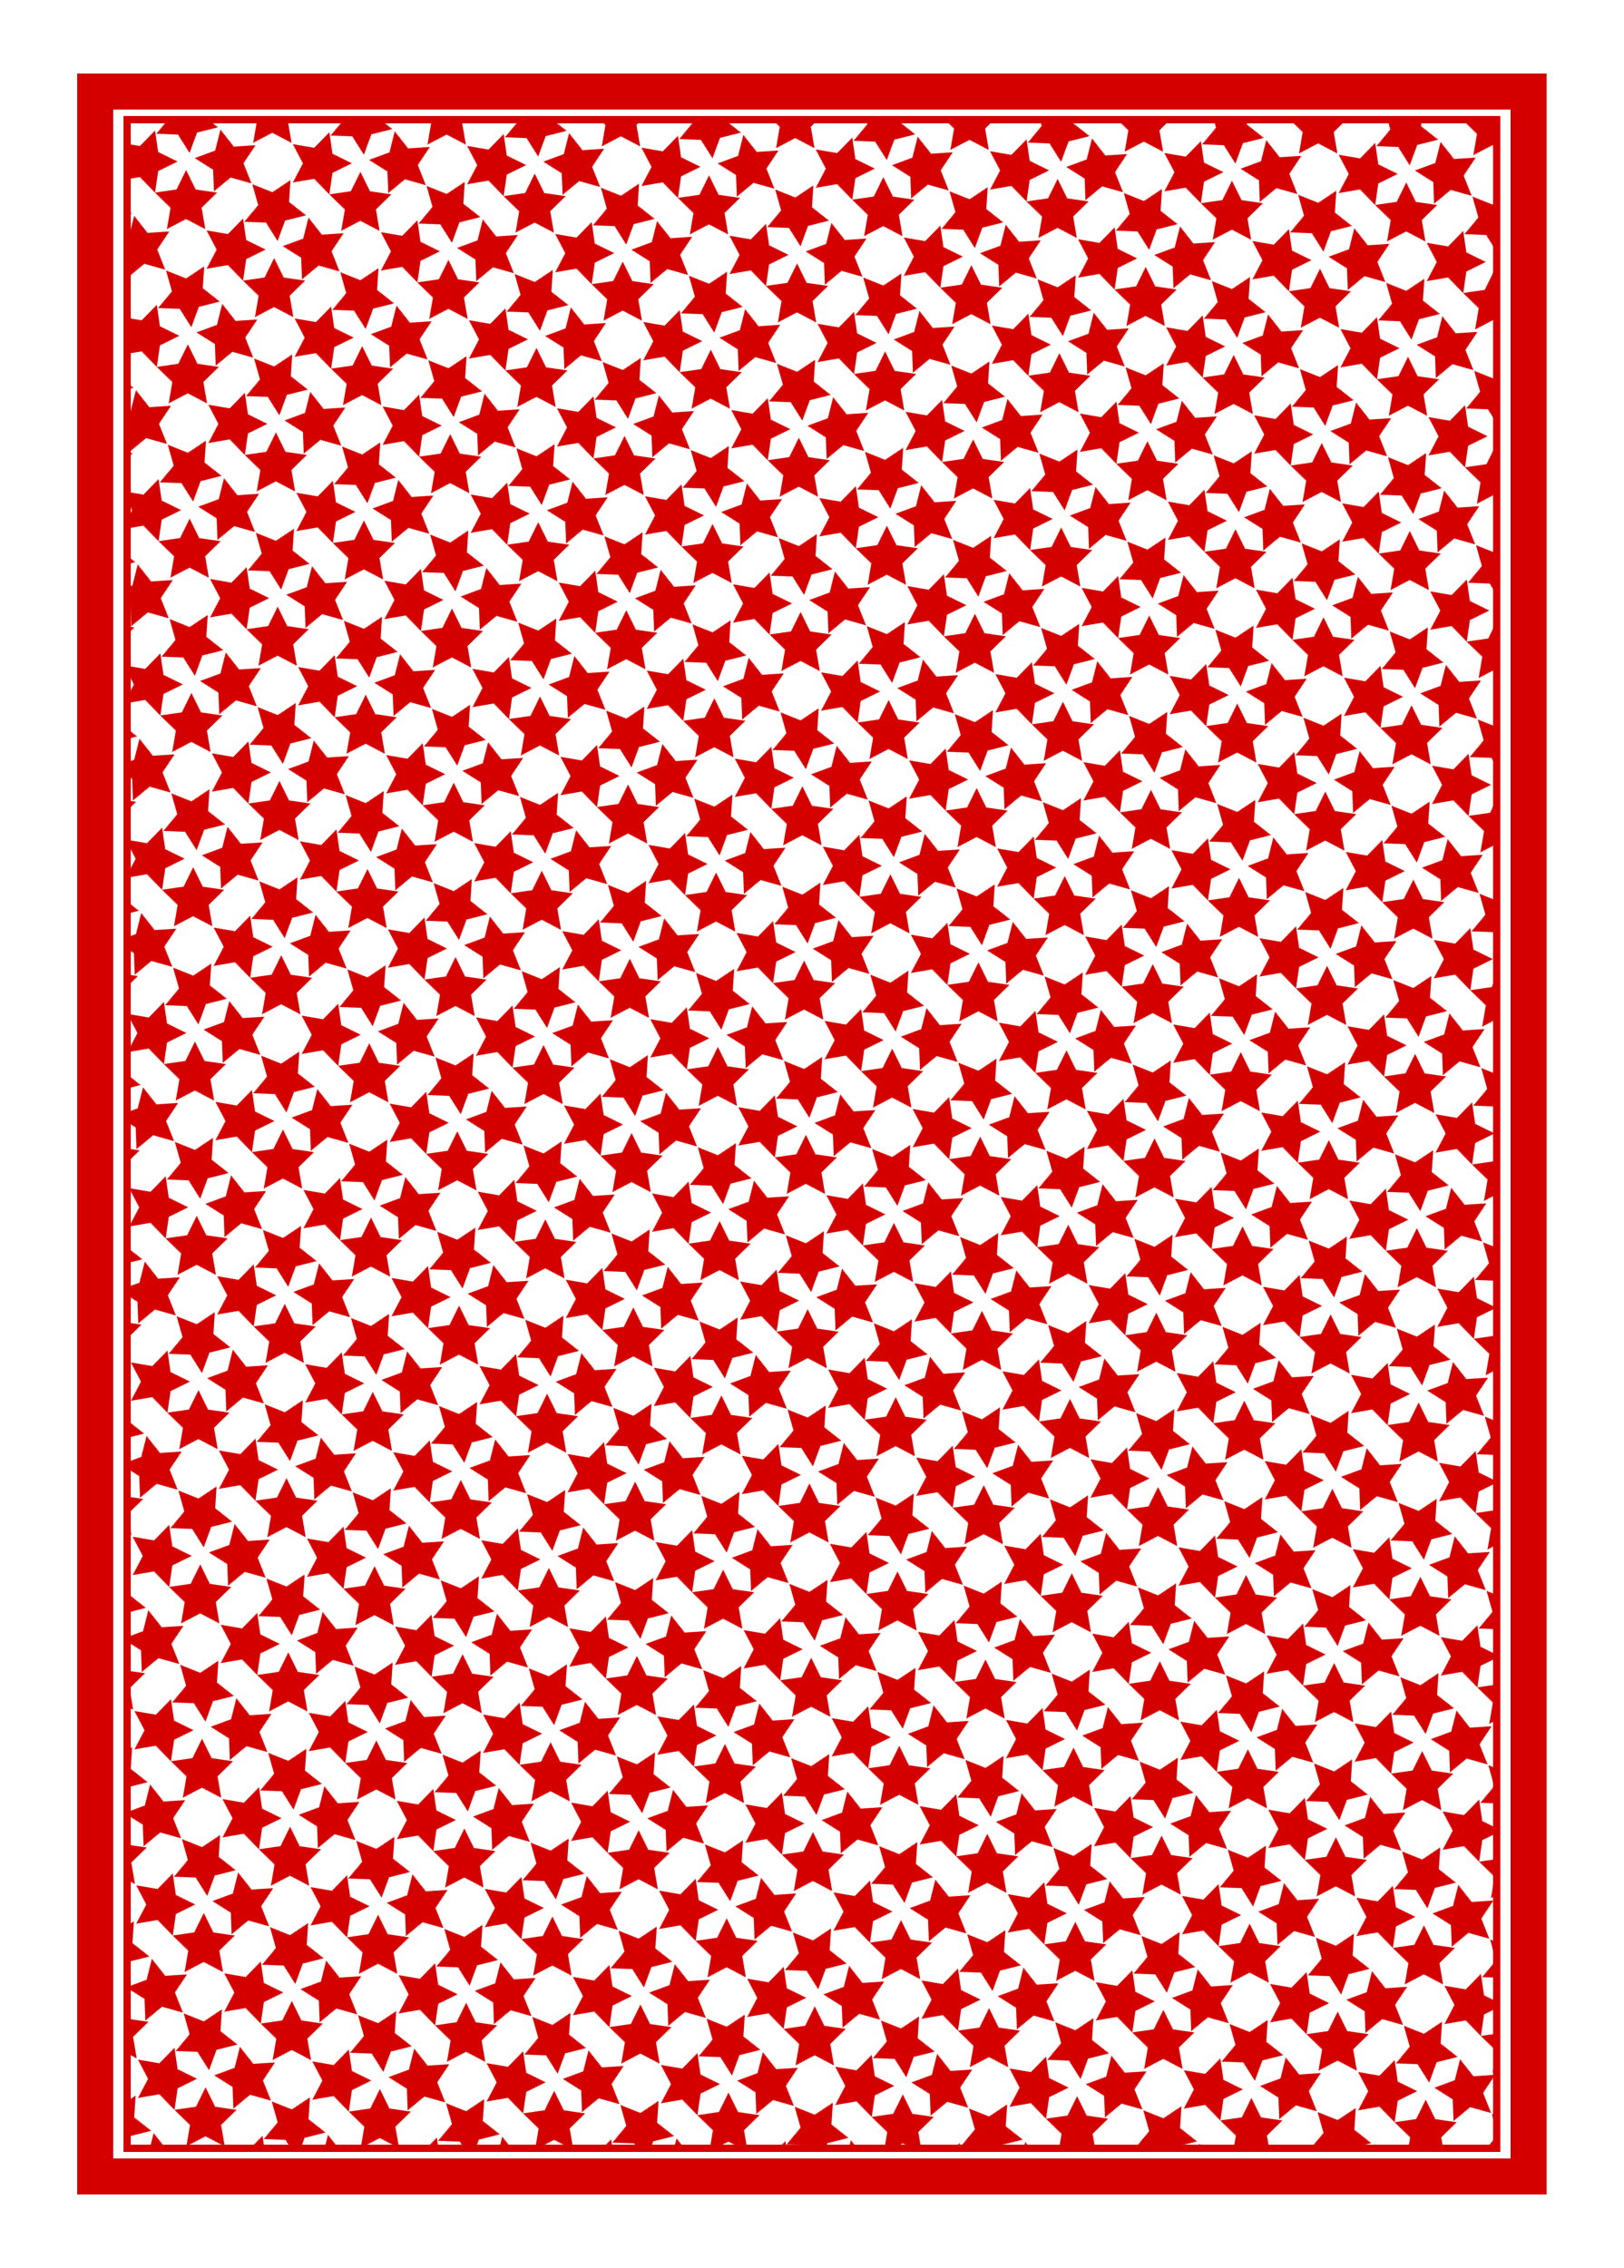
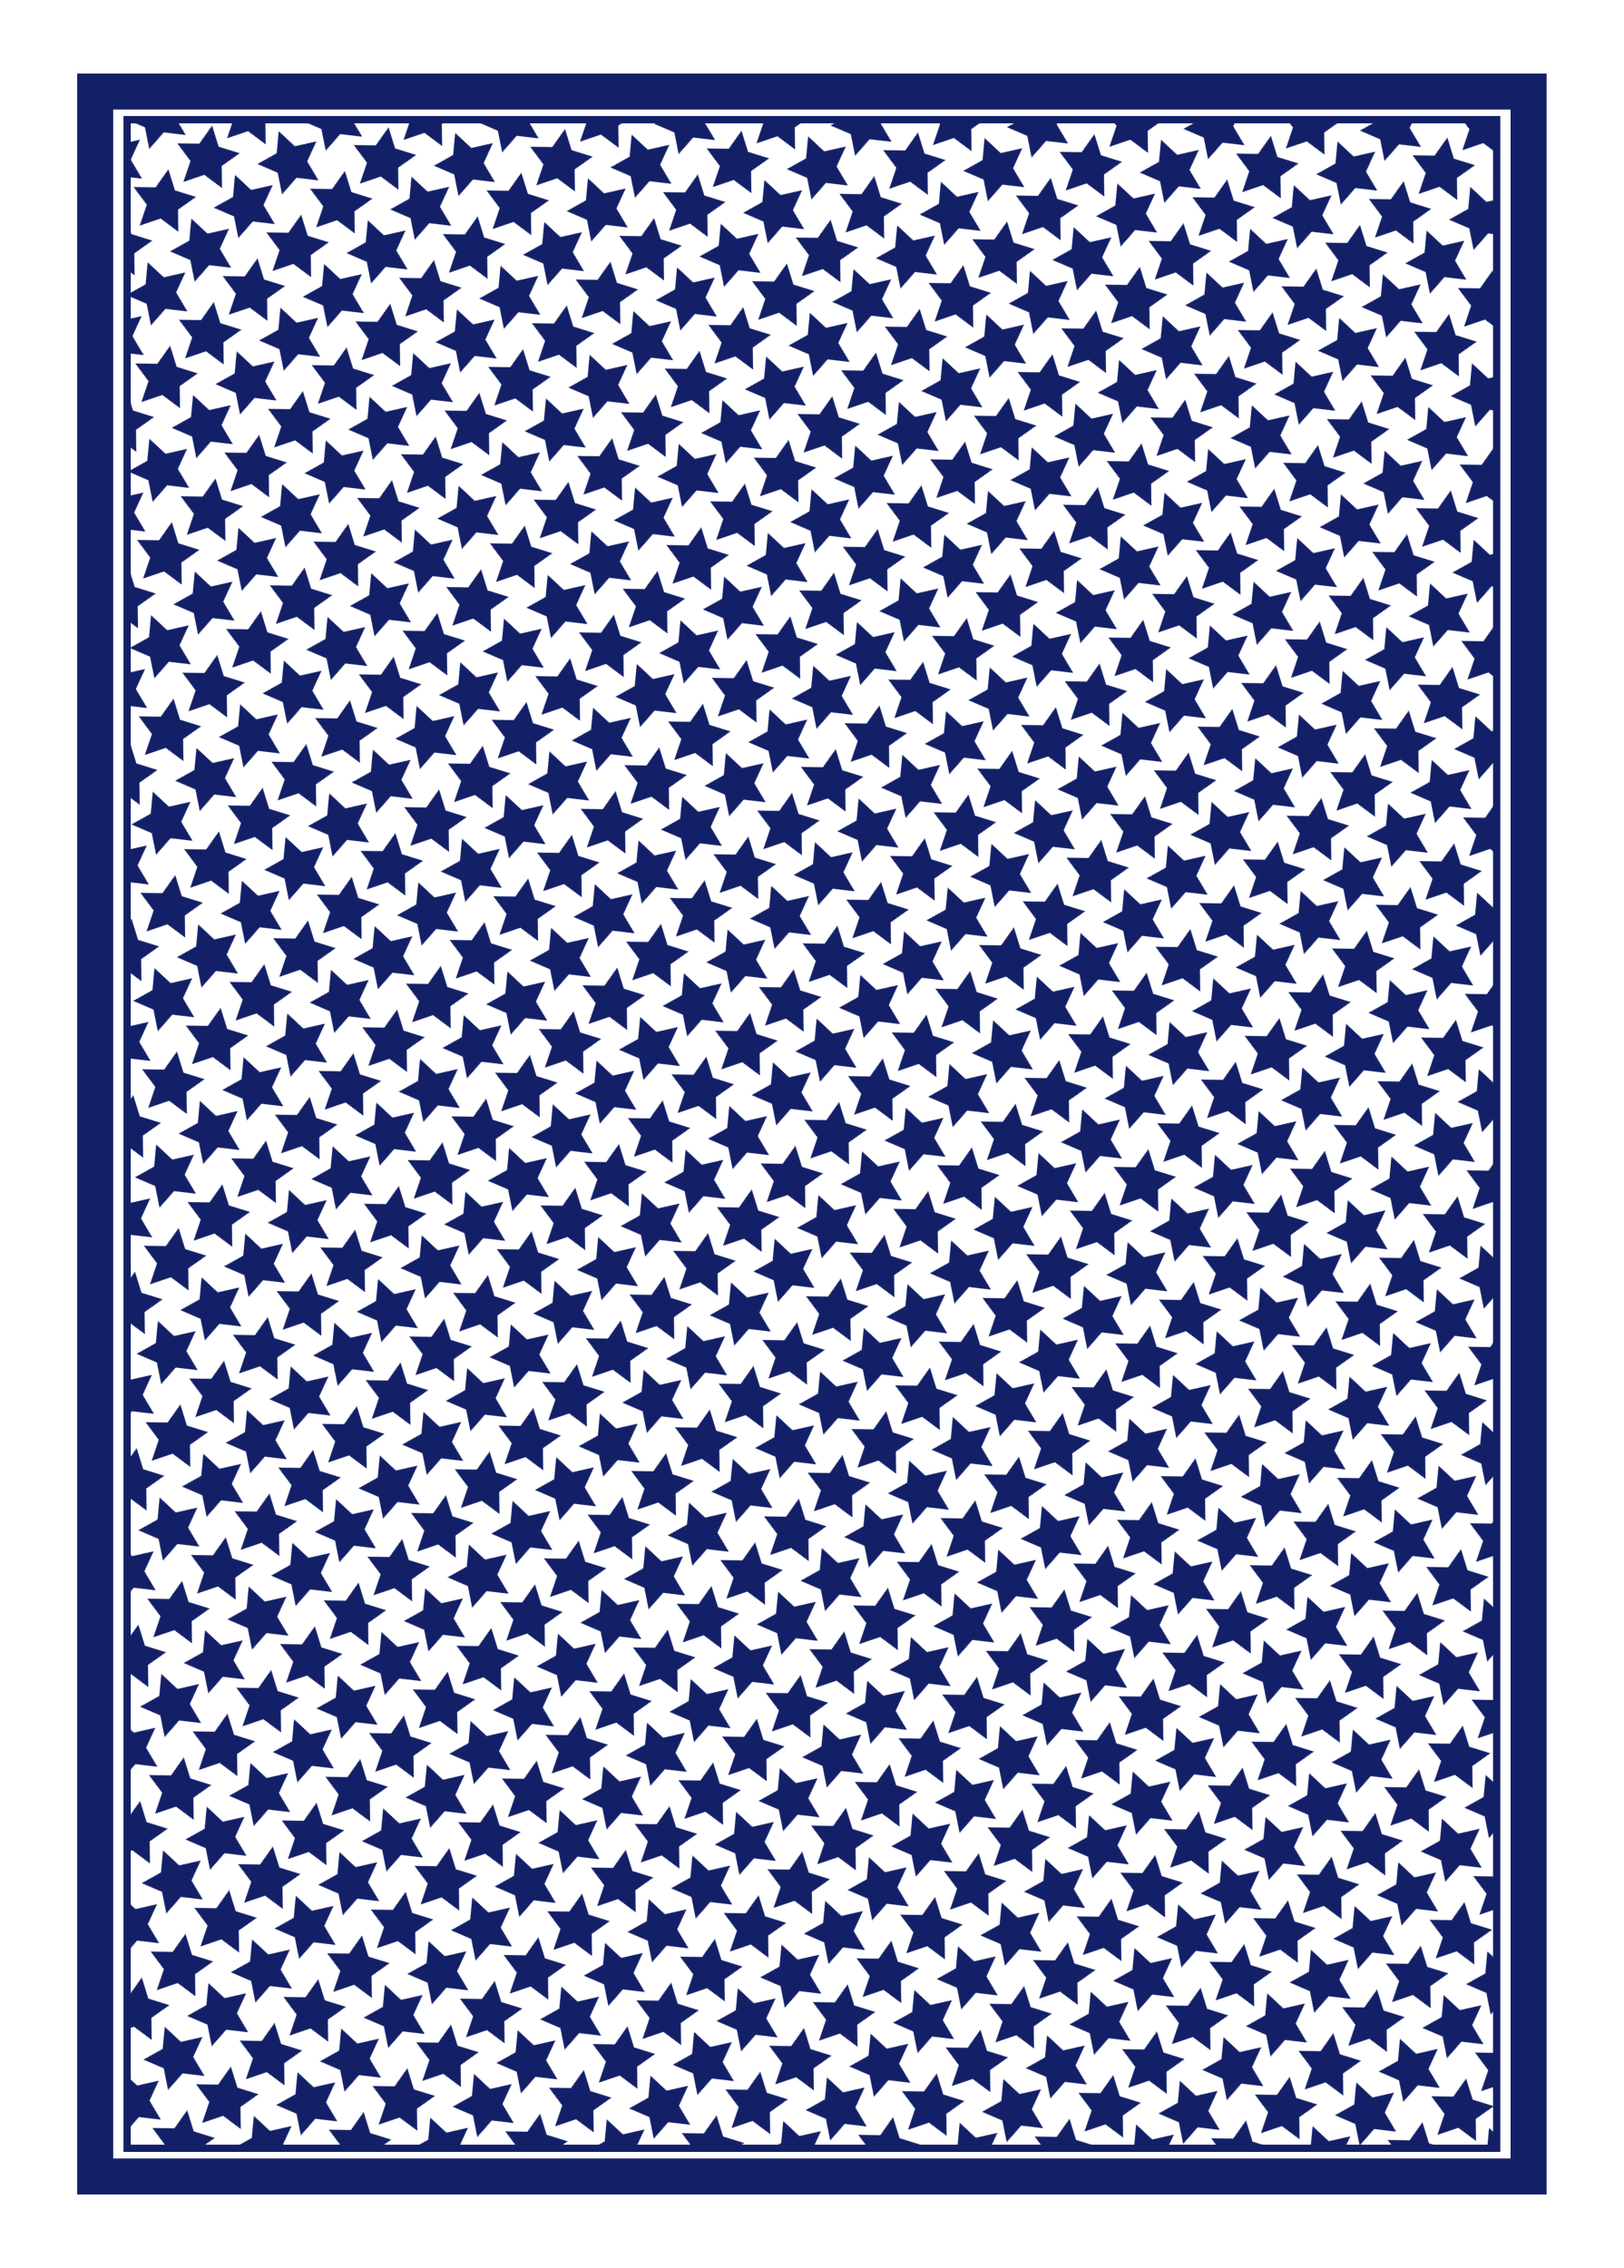
<svg xmlns="http://www.w3.org/2000/svg" xmlns:xlink="http://www.w3.org/1999/xlink" width="223.228" height="311.811">
  <defs>
-     <pattern patternTransform="rotate(-45 973.082 -925.082)" id="b" xlink:href="#a" />
-     <pattern id="a" patternTransform="translate(127.765 536.85)" height="17.116" width="16.772" patternUnits="userSpaceOnUse">
-       <g fill="#d40000">
-         <path d="M7.61.826L6.652 3.65l1.783 2.39L5.455 6 3.73 8.436 2.845 5.59 0 4.702 2.434 2.98 2.396 0l2.39 1.783z" />
-         <path d="M16.772 5.163l-2.924.582-1.178 2.74-1.458-2.602-2.97-.273 2.024-2.19L9.61.51l2.707 1.25L14.88.234l-.35 2.96zM7.61 16.29l-.958-2.824 1.783-2.39-2.98.04L3.73 8.68l-.885 2.848L0 12.413l2.434 1.72-.038 2.983 2.39-1.783z" />
-         <path d="M16.772 11.953l-2.924-.582-1.178-2.74-1.458 2.61-2.97.275 2.024 2.19-.657 2.91 2.7-1.25 2.56 1.525-.35-2.96z" />
-       </g>
+     <pattern patternTransform="rotate(135 144.736 26.788) scale(.1564)" id="b" xlink:href="#a" />
+     <pattern id="a" patternTransform="translate(-254.024 74.426)" height="110.741" width="108.618" patternUnits="userSpaceOnUse">
+       <path d="M54.31 13.957l-10.765 16.12 7.177 18.007-18.658-5.256-14.907 12.39-.767-19.368L0 25.5l18.184-6.714L22.96 0l12.006 15.22zm-.753 69.023l-17.382 8.578-2.788 19.183-13.53-13.88-19.105 3.28 9.02-17.15-9.02-17.16 19.105 3.27 13.53-13.88 2.788 19.18zm55.06-69.023l-10.763 16.12 7.177 18.007-18.65-5.256-14.904 12.39-.77-19.368L54.31 25.5l18.183-6.714L77.27 0l12.005 15.22zm-.75 69.023l-17.383 8.578-2.787 19.183-13.53-13.88-19.106 3.28 9.02-17.15-9.02-17.158 19.11 3.27L87.7 55.22l2.785 19.18z" fill="#131f67" />
    </pattern>
  </defs>
-   <g transform="translate(-260.433 -370.276)" stroke="#d40000" stroke-linecap="round">
-     <rect width="197.052" height="286.644" x="273.521" y="382.859" ry="0" fill="none" stroke-width="4.952" />
+   <g transform="translate(-260.433 -370.276)" stroke="#131f67" stroke-linecap="round">
+     <rect ry="0" y="382.859" x="273.521" height="286.644" width="197.052" fill="none" stroke-width="4.952" />
    <path fill="url(#b)" d="M277.91 386.728h188.276v278.906H277.91z" />
  </g>
</svg>
